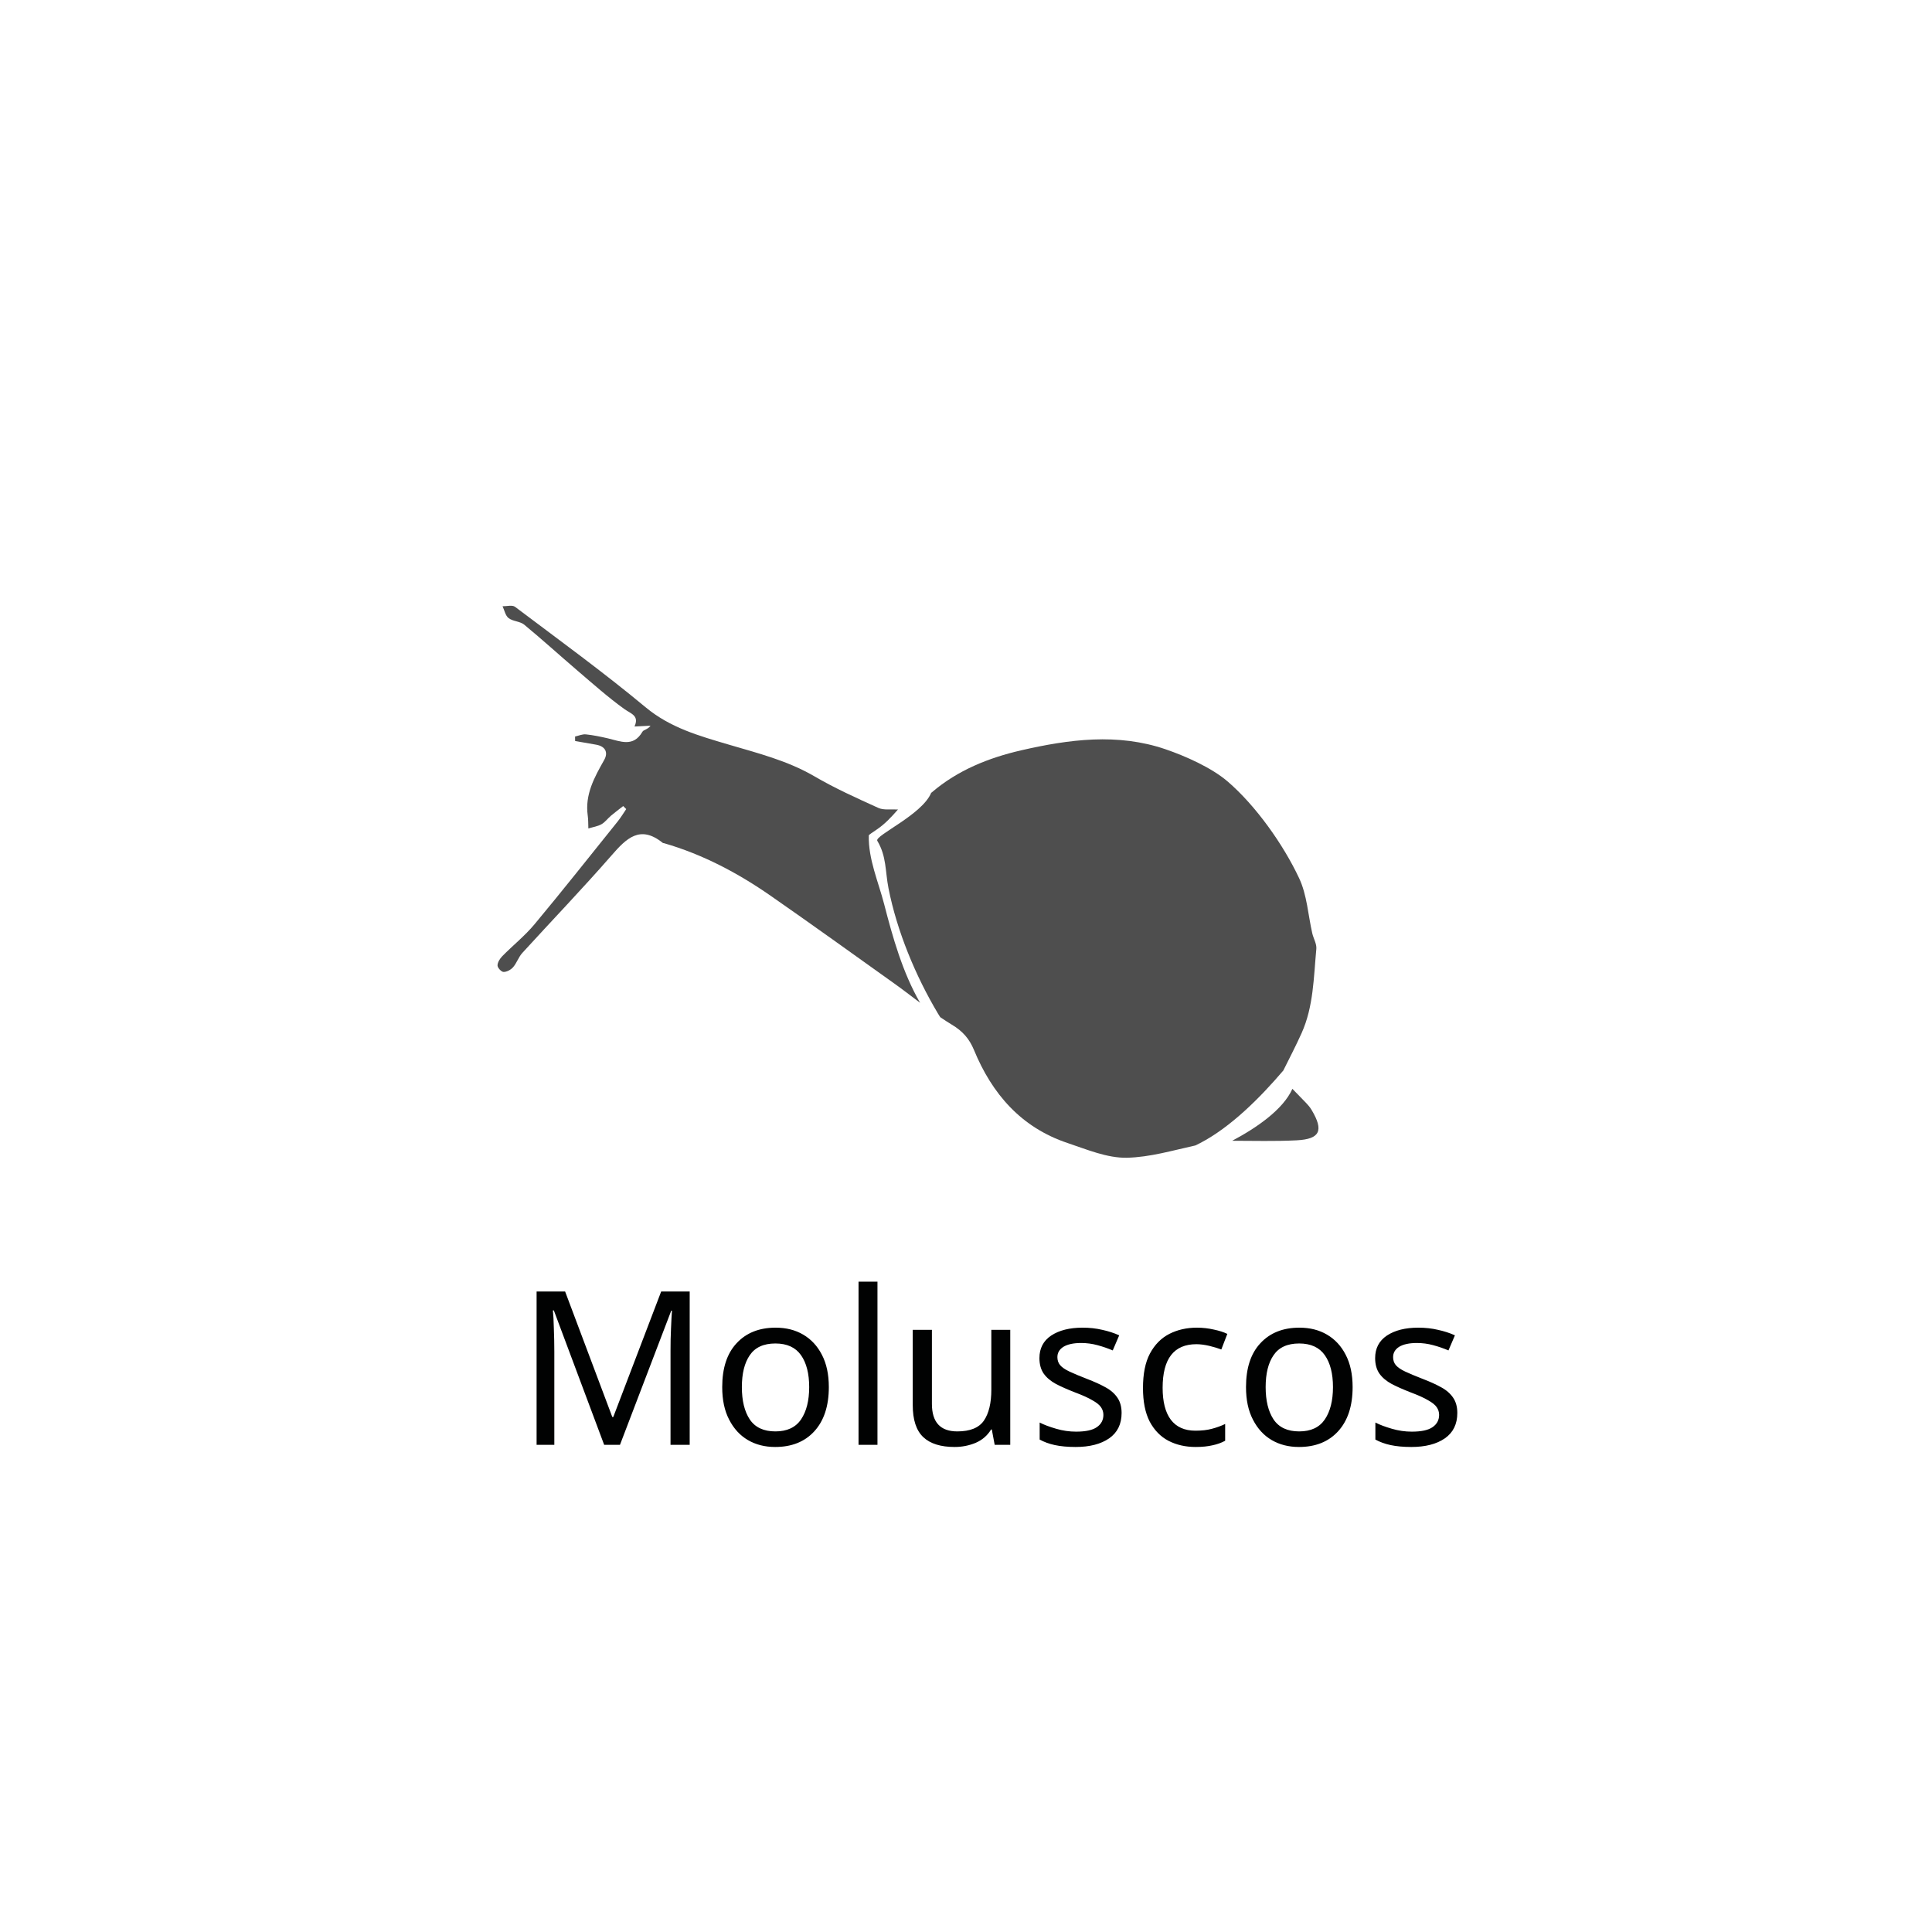
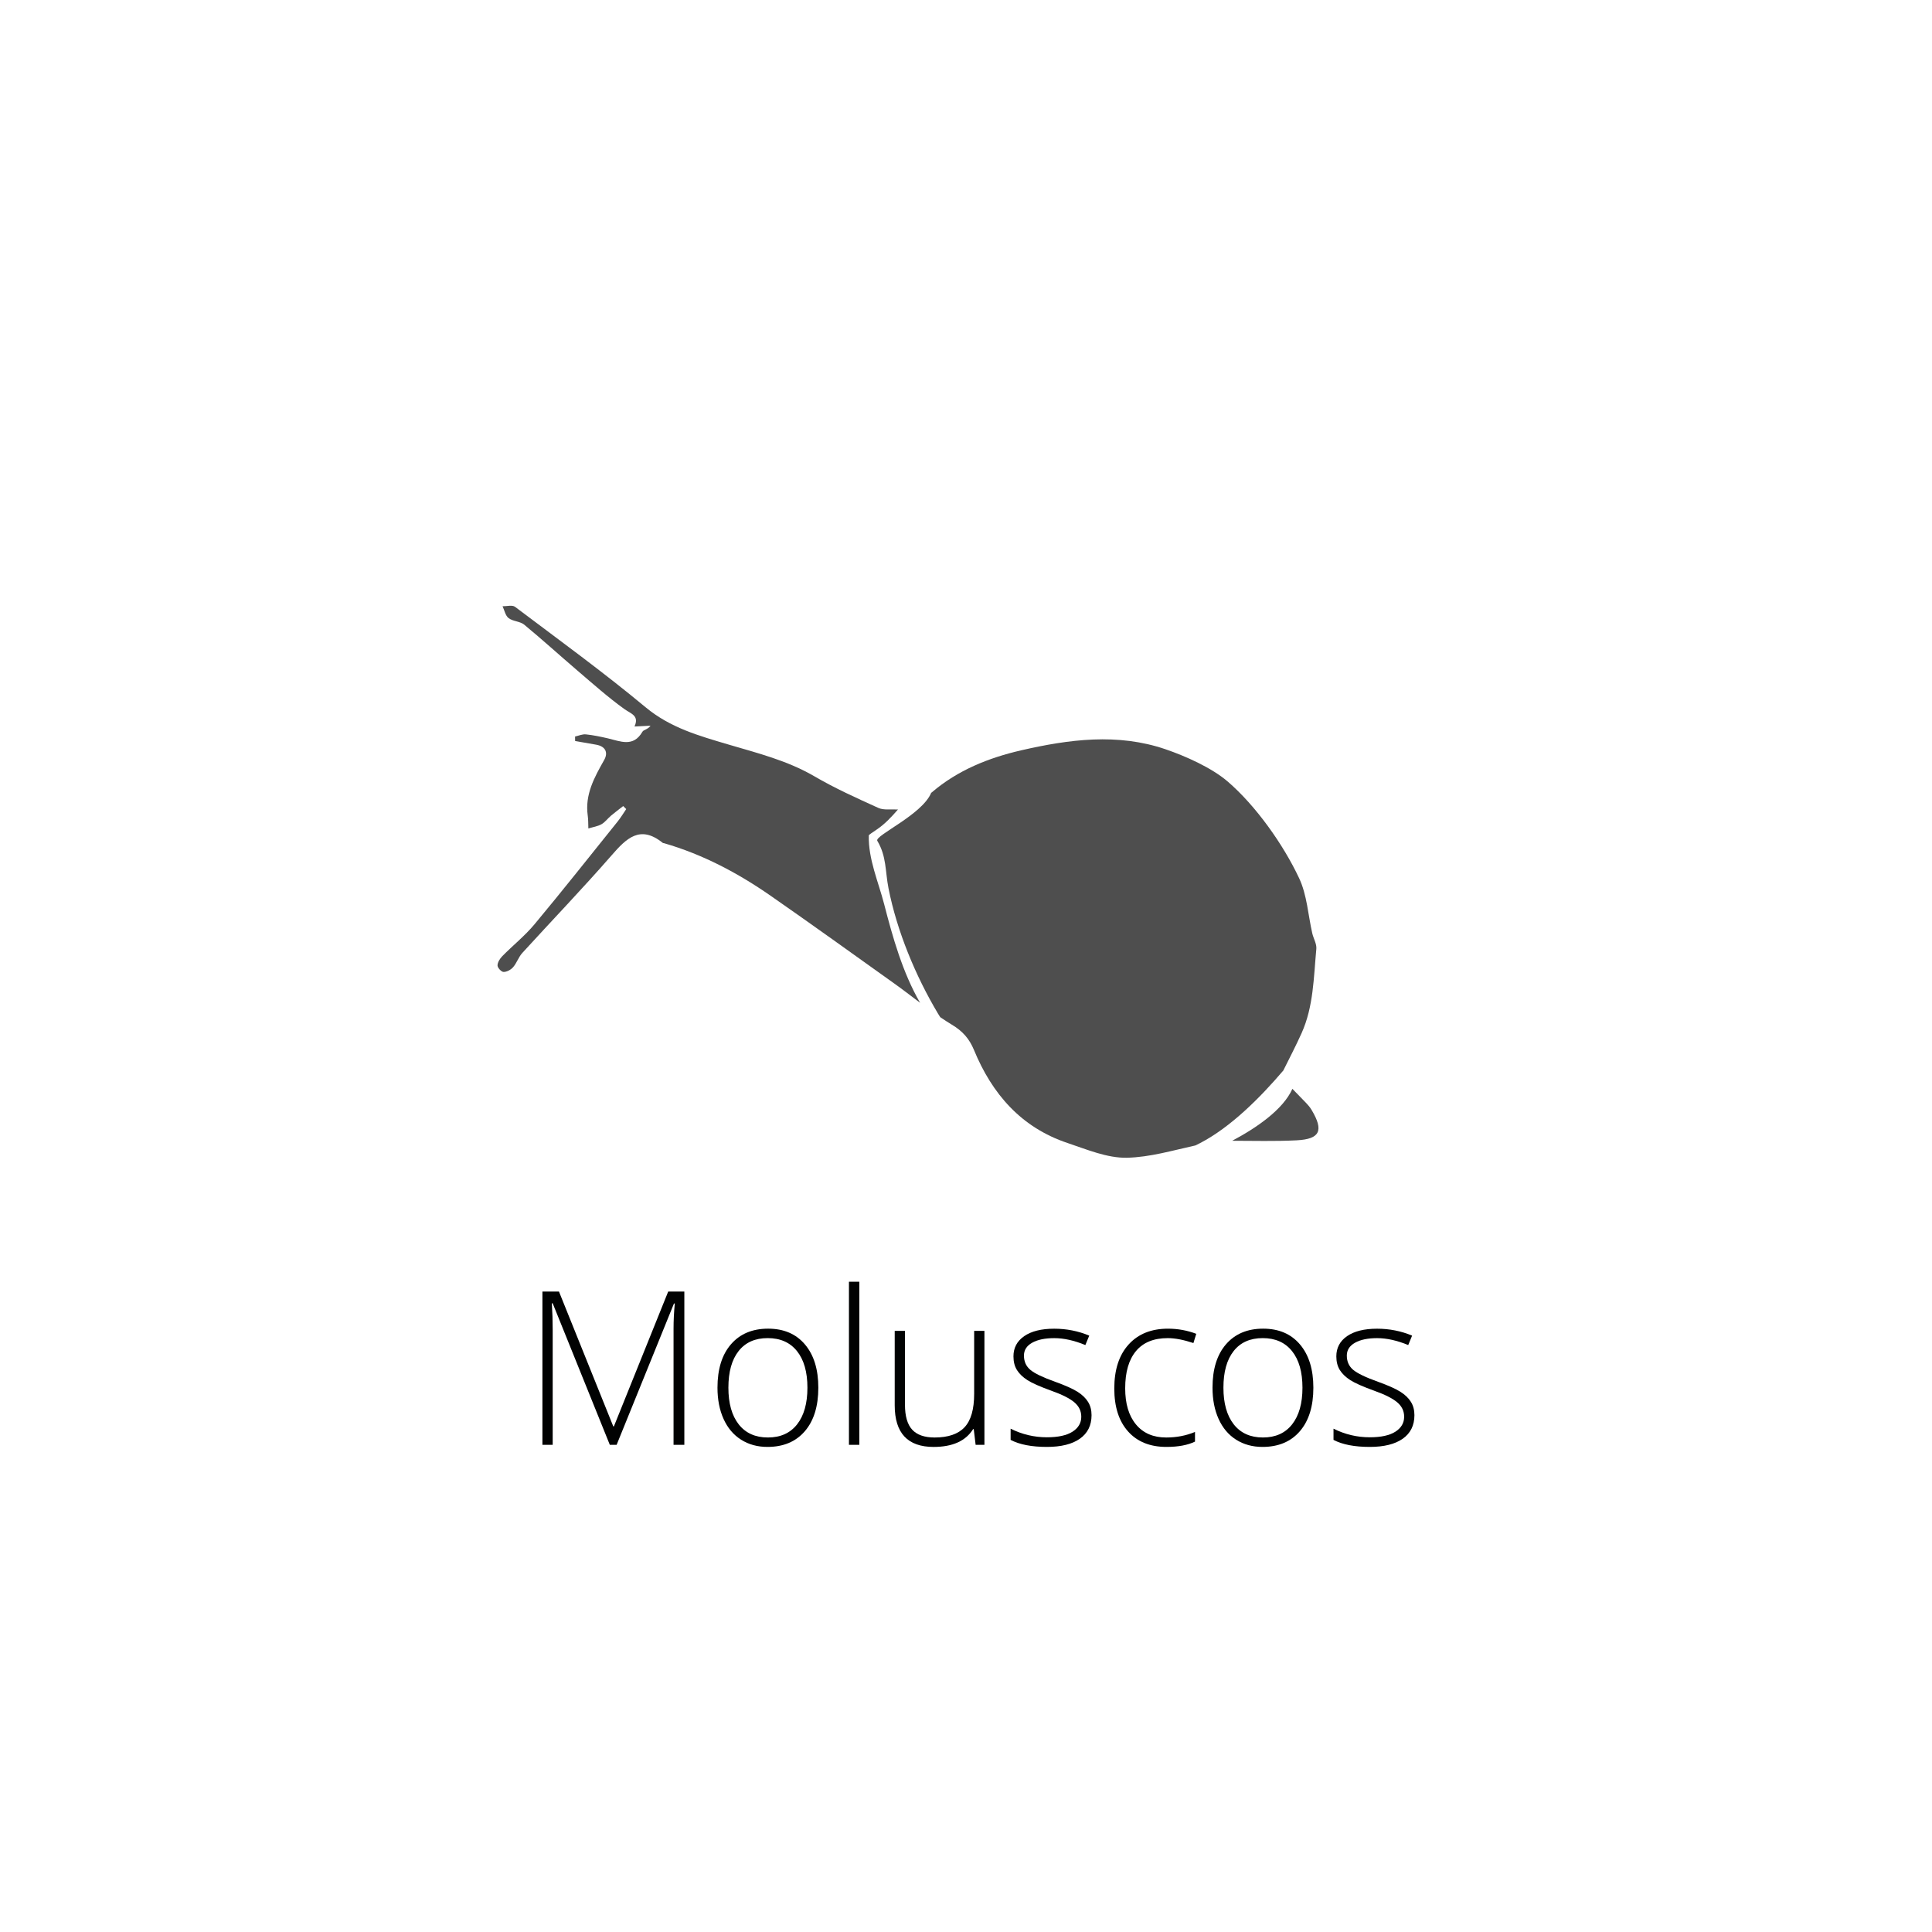
<svg xmlns="http://www.w3.org/2000/svg" version="1.1" id="Capa_1" x="0px" y="0px" width="126px" height="126px" viewBox="0 0 126 126" enable-background="new 0 0 126 126" xml:space="preserve">
  <g>
    <path fill="#4E4E4E" d="M56.66,54.478c0.002-0.029,0.242-0.192,0.52-0.379c0.521-0.347,0.959-0.818,1.383-1.305   c-0.475-0.028-0.932,0.054-1.279-0.104c-1.422-0.644-2.85-1.288-4.195-2.075c-1.754-1.018-3.686-1.499-5.594-2.063   c-1.904-0.564-3.775-1.084-5.387-2.423c-2.752-2.289-5.656-4.396-8.516-6.552c-0.182-0.138-0.541-0.032-0.816-0.039   c0.125,0.266,0.186,0.618,0.396,0.775c0.283,0.216,0.742,0.203,1.014,0.425c1.182,0.975,2.316,2.007,3.482,3.004   c1,0.853,1.982,1.732,3.047,2.497c0.441,0.317,0.988,0.426,0.666,1.142c0.404-0.021,0.725-0.036,1.045-0.053   c-0.178,0.249-0.455,0.263-0.527,0.392c-0.598,1.034-1.438,0.624-2.256,0.433c-0.473-0.108-0.951-0.21-1.432-0.259   c-0.229-0.023-0.473,0.089-0.707,0.141c0.002,0.097,0.002,0.194,0.004,0.292c0.455,0.08,0.91,0.159,1.367,0.239   c0.605,0.105,0.805,0.503,0.529,0.996c-0.639,1.132-1.264,2.249-1.074,3.623c0.041,0.277,0.029,0.563,0.041,0.845   c0.287-0.088,0.598-0.132,0.855-0.275c0.236-0.131,0.406-0.377,0.619-0.556c0.26-0.219,0.531-0.42,0.799-0.63   c0.066,0.065,0.133,0.131,0.197,0.198c-0.18,0.262-0.344,0.538-0.543,0.789c-1.805,2.245-3.592,4.506-5.436,6.72   c-0.629,0.757-1.414,1.38-2.107,2.086c-0.154,0.159-0.311,0.404-0.307,0.607c0,0.15,0.254,0.421,0.396,0.419   c0.213,0,0.479-0.145,0.623-0.314c0.236-0.272,0.352-0.657,0.594-0.922c1.938-2.125,3.93-4.197,5.82-6.362   c0.973-1.12,1.863-2.011,3.34-0.821c0.021,0.018,0.055,0.016,0.084,0.022c2.52,0.728,4.809,1.938,6.949,3.425   c2.707,1.881,5.381,3.808,8.063,5.722c0.572,0.407,1.129,0.84,1.689,1.262c-1.137-1.966-1.783-4.26-2.34-6.419   C57.285,57.5,56.623,56.035,56.66,54.478z" />
    <path fill="#4E4E4E" d="M80.359,74.398c1.402,0.001,2.803,0.042,4.199-0.029c1.539-0.078,1.781-0.637,0.988-1.971   c-0.113-0.195-0.27-0.367-0.428-0.531c-0.275-0.289-0.557-0.575-0.832-0.857C83.686,72.363,81.945,73.558,80.359,74.398z" />
    <path fill="#4E4E4E" d="M85.848,61.883c0.031-0.328-0.188-0.673-0.266-1.02c-0.275-1.203-0.342-2.5-0.857-3.591   c-1.029-2.192-2.826-4.732-4.67-6.313c-1.045-0.893-2.734-1.647-4.051-2.097c-3.121-1.065-6.289-0.644-9.41,0.073   c-2.119,0.489-4.129,1.293-5.816,2.733c-0.018,0.017-0.033,0.03-0.051,0.043c-0.594,1.431-3.711,2.788-3.512,3.124   c0.609,1.016,0.512,1.987,0.729,3.089c0.549,2.795,1.766,5.726,3.227,8.176c0.047,0.079,0.096,0.16,0.148,0.237   c0.248,0.166,0.498,0.335,0.752,0.486c0.717,0.425,1.15,0.933,1.447,1.649c1.184,2.878,3.086,5.063,6.109,6.074   c1.262,0.422,2.582,0.985,3.865,0.959c1.494-0.032,2.979-0.474,4.465-0.801c0.107-0.054,0.215-0.104,0.322-0.16   c1.994-1.042,3.902-2.953,5.416-4.729c0.414-0.83,0.824-1.62,1.188-2.428C85.67,65.642,85.672,63.743,85.848,61.883z" />
    <path fill="#4E4E4E" d="M70.016,54.535c0.014-0.002,0.025-0.005,0.039-0.005l-0.018-0.013   C70.029,54.524,70.021,54.53,70.016,54.535z" />
-     <text transform="matrix(1 0 0 1 33.6362 94.2275)" fill="#010202" font-family="'OpenSans-Light'" font-size="14">Moluscos</text>
+     <g>
+       <path fill="#010202" d="M39.771,94.228l-3.726-9.229h-0.055c0.037,0.565,0.055,1.144,0.055,1.736v7.492h-0.67v-9.994h1.08    l3.541,8.791h0.041l3.541-8.791h1.053v9.994h-0.704v-7.574c0-0.528,0.027-1.075,0.082-1.641h-0.055l-3.739,9.215H39.771z" />
+       <path fill="#010202" d="M53.369,90.502c0,1.212-0.294,2.159-0.882,2.841c-0.588,0.681-1.399,1.021-2.434,1.021    c-0.652,0-1.226-0.157-1.723-0.472s-0.877-0.766-1.142-1.354s-0.396-1.267-0.396-2.037c0-1.212,0.294-2.156,0.882-2.833    s1.395-1.016,2.42-1.016c1.021,0,1.822,0.343,2.403,1.029C53.079,88.368,53.369,89.308,53.369,90.502z M47.504,90.502    c0,1.021,0.225,1.817,0.673,2.39c0.449,0.571,1.083,0.857,1.904,0.857s1.455-0.286,1.904-0.857    c0.449-0.572,0.673-1.369,0.673-2.39c0-1.025-0.227-1.82-0.68-2.386s-1.09-0.848-1.911-0.848s-1.453,0.281-1.897,0.845    C47.726,88.676,47.504,89.472,47.504,90.502z" />
+       <path fill="#010202" d="M56.043,94.228h-0.677V83.591h0.677V94.228z" />
+       <path fill="#010202" d="M59.02,86.797v4.813c0,0.747,0.157,1.291,0.472,1.631c0.314,0.339,0.802,0.509,1.463,0.509    c0.884,0,1.535-0.224,1.952-0.67s0.625-1.174,0.625-2.181v-4.102h0.67v7.431h-0.574l-0.123-1.025h-0.041    c-0.483,0.774-1.342,1.162-2.577,1.162c-1.691,0-2.536-0.904-2.536-2.714v-4.854H59.02z" />
+       <path fill="#010202" d="M71.188,92.293c0,0.665-0.254,1.177-0.76,1.535c-0.506,0.357-1.223,0.536-2.152,0.536    c-0.994,0-1.782-0.152-2.366-0.458v-0.731c0.748,0.374,1.536,0.561,2.366,0.561c0.732,0,1.291-0.122,1.67-0.365    c0.381-0.244,0.572-0.569,0.572-0.975c0-0.374-0.152-0.688-0.455-0.943s-0.801-0.506-1.494-0.752    c-0.742-0.269-1.264-0.5-1.564-0.693c-0.301-0.194-0.528-0.413-0.681-0.656c-0.153-0.244-0.229-0.542-0.229-0.893    c0-0.556,0.233-0.996,0.701-1.319c0.467-0.323,1.119-0.485,1.959-0.485c0.801,0,1.563,0.15,2.283,0.451l-0.254,0.615    c-0.729-0.301-1.406-0.451-2.029-0.451c-0.607,0-1.088,0.101-1.443,0.301s-0.533,0.479-0.533,0.834    c0,0.388,0.139,0.697,0.414,0.93s0.814,0.492,1.617,0.779c0.67,0.241,1.156,0.459,1.463,0.653    c0.305,0.193,0.533,0.413,0.686,0.659C71.112,91.671,71.188,91.96,71.188,92.293z" />
+       <path fill="#010202" d="M76.068,94.364c-1.062,0-1.894-0.335-2.495-1.005s-0.902-1.604-0.902-2.803    c0-1.23,0.313-2.188,0.937-2.874c0.624-0.687,1.479-1.029,2.563-1.029c0.643,0,1.258,0.111,1.846,0.335l-0.185,0.602    c-0.643-0.214-1.201-0.321-1.675-0.321c-0.911,0-1.602,0.281-2.071,0.845c-0.47,0.563-0.704,1.372-0.704,2.43    c0,1.003,0.234,1.788,0.704,2.355s1.126,0.851,1.969,0.851c0.675,0,1.301-0.121,1.88-0.362v0.629    C77.461,94.248,76.839,94.364,76.068,94.364z" />
+       <path fill="#010202" d="M85.654,90.502c0,1.212-0.294,2.159-0.882,2.841c-0.588,0.681-1.399,1.021-2.434,1.021    c-0.651,0-1.226-0.157-1.723-0.472s-0.877-0.766-1.142-1.354s-0.396-1.267-0.396-2.037c0-1.212,0.294-2.156,0.882-2.833    s1.395-1.016,2.42-1.016c1.021,0,1.821,0.343,2.402,1.029C85.363,88.368,85.654,89.308,85.654,90.502z M79.789,90.502    c0,1.021,0.225,1.817,0.673,2.39c0.449,0.571,1.084,0.857,1.904,0.857s1.455-0.286,1.903-0.857    c0.449-0.572,0.674-1.369,0.674-2.39c0-1.025-0.227-1.82-0.681-2.386c-0.453-0.565-1.09-0.848-1.91-0.848    s-1.453,0.281-1.897,0.845C80.011,88.676,79.789,89.472,79.789,90.502z" />
+       <path fill="#010202" d="M92.245,92.293c0,0.665-0.253,1.177-0.759,1.535c-0.506,0.357-1.224,0.536-2.153,0.536    c-0.993,0-1.782-0.152-2.365-0.458v-0.731c0.747,0.374,1.536,0.561,2.365,0.561c0.733,0,1.291-0.122,1.671-0.365    c0.381-0.244,0.571-0.569,0.571-0.975c0-0.374-0.151-0.688-0.455-0.943c-0.303-0.255-0.801-0.506-1.493-0.752    c-0.743-0.269-1.265-0.5-1.565-0.693c-0.301-0.194-0.527-0.413-0.681-0.656c-0.152-0.244-0.229-0.542-0.229-0.893    c0-0.556,0.233-0.996,0.7-1.319c0.468-0.323,1.12-0.485,1.959-0.485c0.802,0,1.563,0.15,2.283,0.451l-0.253,0.615    c-0.729-0.301-1.406-0.451-2.03-0.451c-0.606,0-1.087,0.101-1.442,0.301s-0.533,0.479-0.533,0.834c0,0.388,0.138,0.697,0.413,0.93    c0.276,0.232,0.815,0.492,1.617,0.779c0.67,0.241,1.157,0.459,1.463,0.653c0.306,0.193,0.534,0.413,0.687,0.659    C92.169,91.671,92.245,91.96,92.245,92.293z" />
+     </g>
  </g>
  <g id="Grabar_-_Gris_1_">
</g>
  <g id="Grabar_-_Gris">
</g>
</svg>
